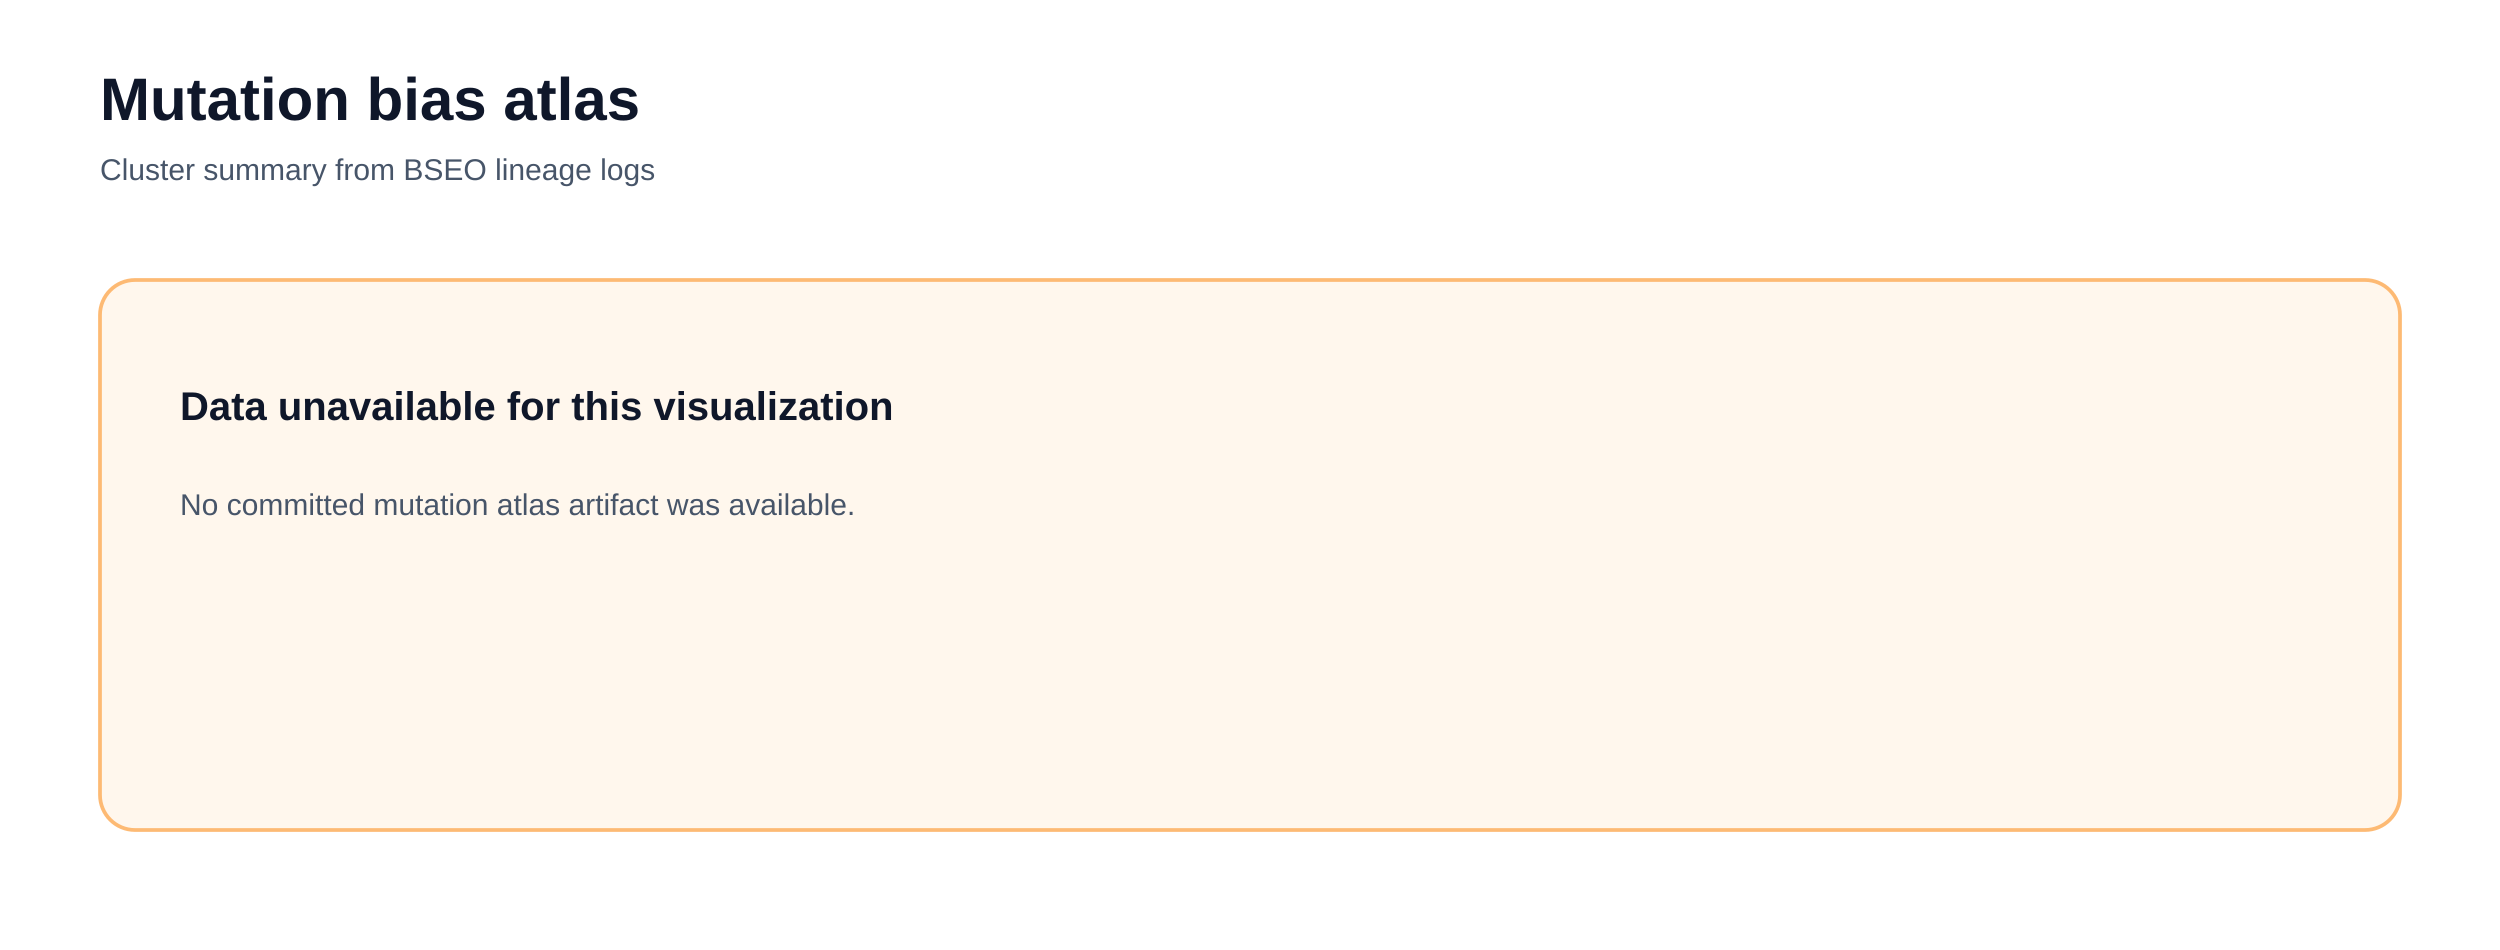
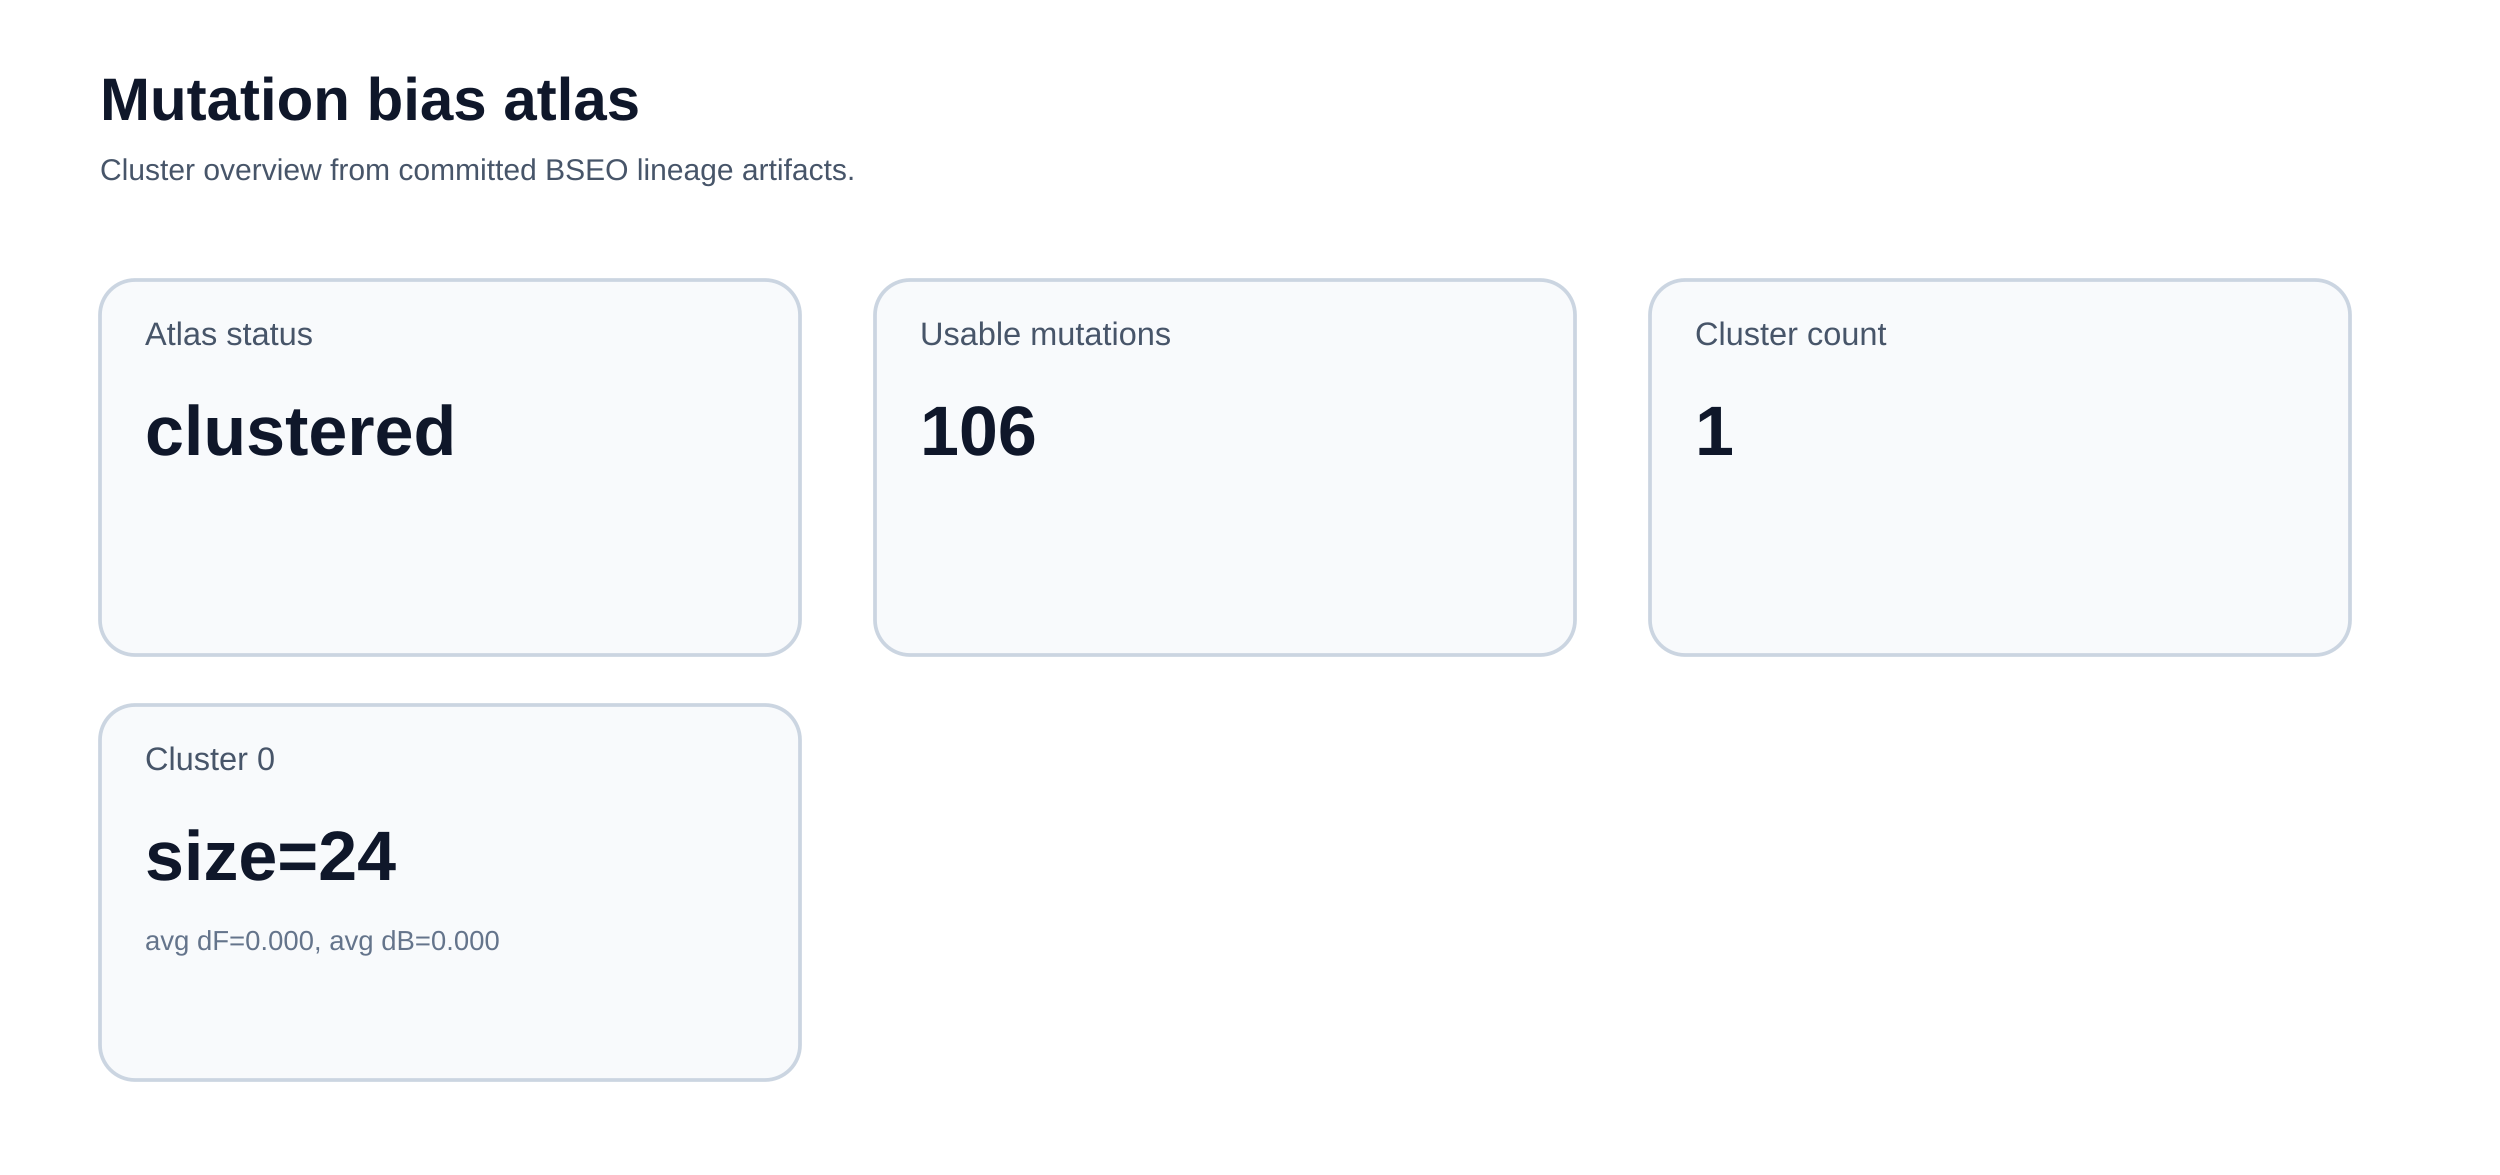
- <svg xmlns="http://www.w3.org/2000/svg" width="1000" height="380" viewBox="0 0 1000 380" role="img">
+ <svg xmlns="http://www.w3.org/2000/svg" width="1000" height="470" viewBox="0 0 1000 470" role="img">
  <style>
text { font-family: 'Segoe UI', Arial, sans-serif; fill: #0f172a; }
.title { font-size: 24px; font-weight: 700; }
.subtitle { font-size: 12px; fill: #475569; }
.card { fill: #f8fafc; stroke: #cbd5e1; stroke-width: 1.5; rx: 14; }
.accent { fill: #eff6ff; stroke: #93c5fd; stroke-width: 1.5; rx: 14; }
.warn { fill: #fff7ed; stroke: #fdba74; stroke-width: 1.5; rx: 14; }
.label { font-size: 13px; fill: #475569; }
.value { font-size: 28px; font-weight: 700; }
.small { font-size: 11px; fill: #64748b; }
.axis { stroke: #94a3b8; stroke-width: 1; }
.grid { stroke: #e2e8f0; stroke-width: 1; }
.legend { font-size: 12px; fill: #334155; }
.stub { font-size: 16px; font-weight: 600; }
</style>
-   <rect x="0" y="0" width="1000" height="380" fill="#ffffff" />
+   <rect x="0" y="0" width="1000" height="470" fill="#ffffff" />
  <text class="title" x="40" y="48">Mutation bias atlas</text>
-   <text class="subtitle" x="40" y="72">Cluster summary from BSEO lineage logs</text>
-   <rect class="warn" x="40" y="112" width="920" height="220" rx="18" />
-   <text class="stub" x="72" y="168">Data unavailable for this visualization</text>
-   <text class="subtitle" x="72" y="206">No committed mutation atlas artifact was available.</text>
+   <text class="subtitle" x="40" y="72">Cluster overview from committed BSEO lineage artifacts.</text>
+   <rect class="card" x="40" y="112" width="280" height="150" rx="14" />
+   <text class="label" x="58" y="138">Atlas status</text>
+   <text class="value" x="58" y="182">clustered</text>
+   <rect class="card" x="350" y="112" width="280" height="150" rx="14" />
+   <text class="label" x="368" y="138">Usable mutations</text>
+   <text class="value" x="368" y="182">106</text>
+   <rect class="card" x="660" y="112" width="280" height="150" rx="14" />
+   <text class="label" x="678" y="138">Cluster count</text>
+   <text class="value" x="678" y="182">1</text>
+   <rect class="card" x="40" y="282" width="280" height="150" rx="14" />
+   <text class="label" x="58" y="308">Cluster 0</text>
+   <text class="value" x="58" y="352">size=24</text>
+   <text class="small" x="58" y="380">avg dF=0.000, avg dB=0.000</text>
</svg>
